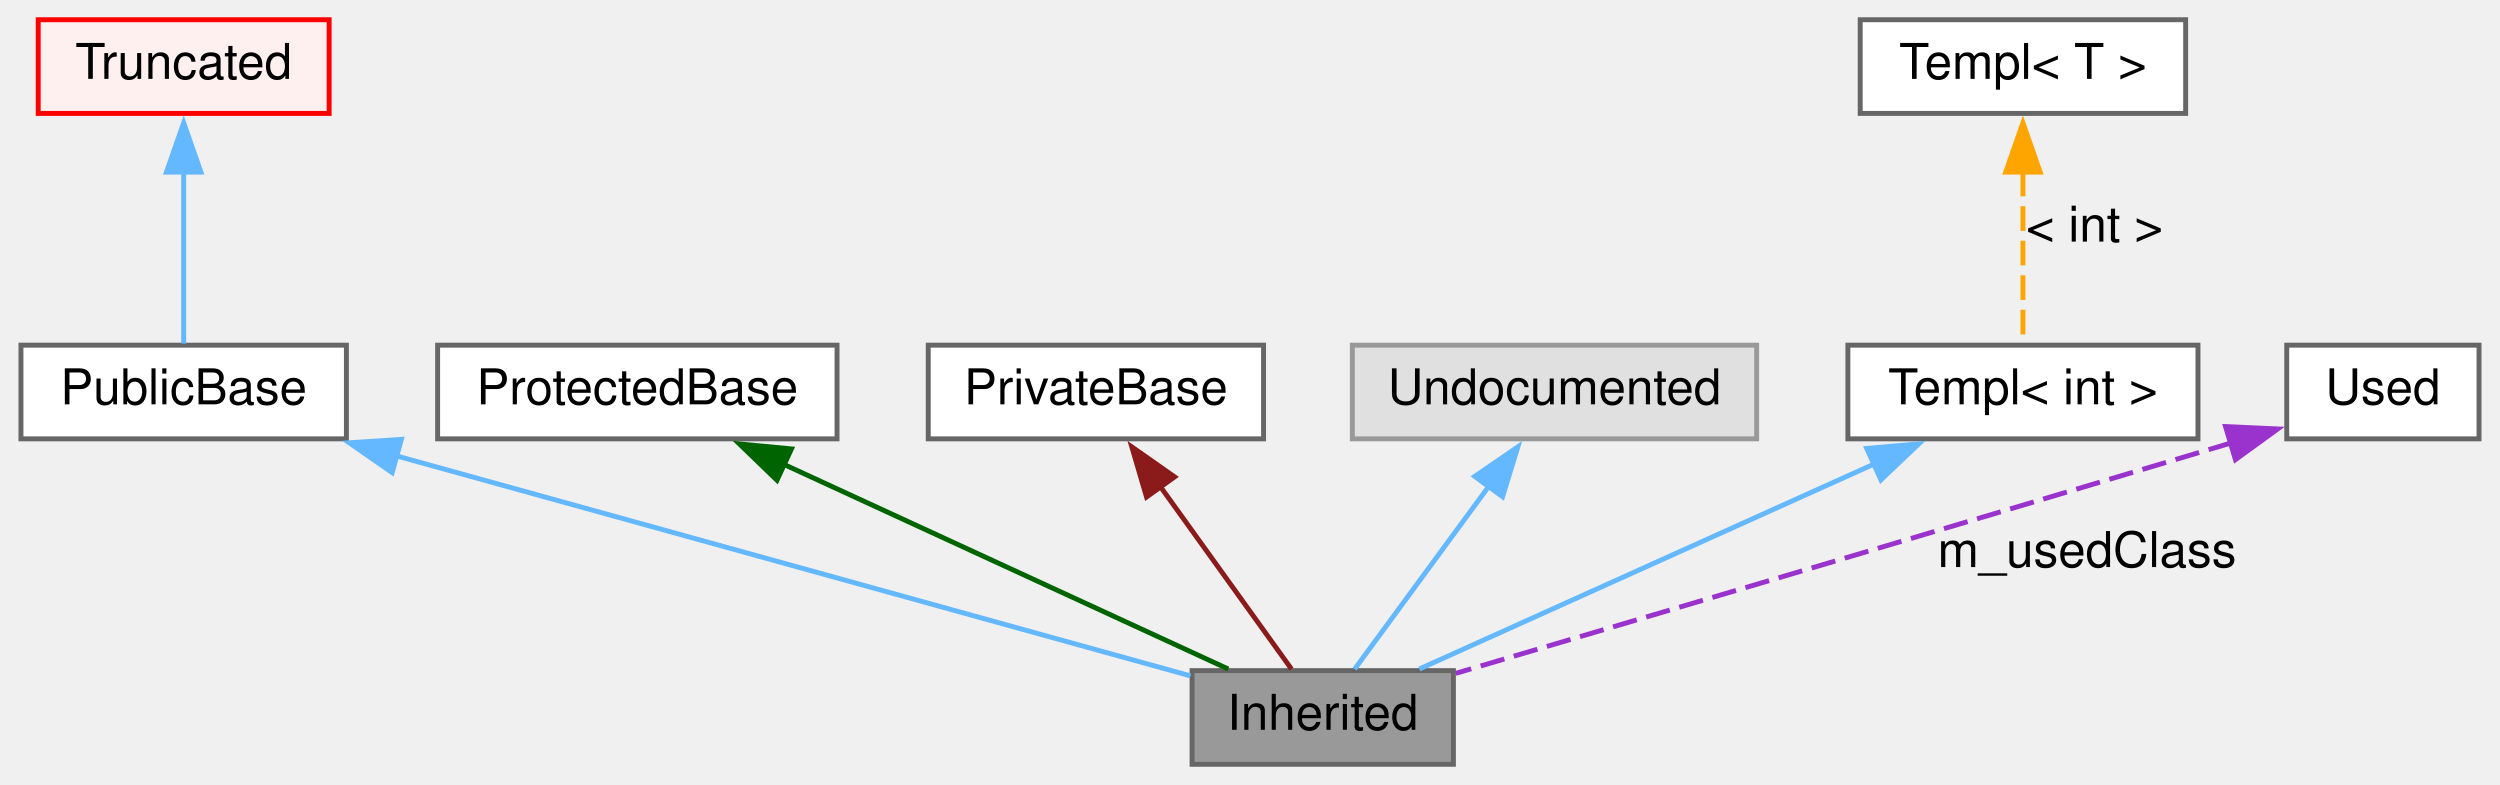
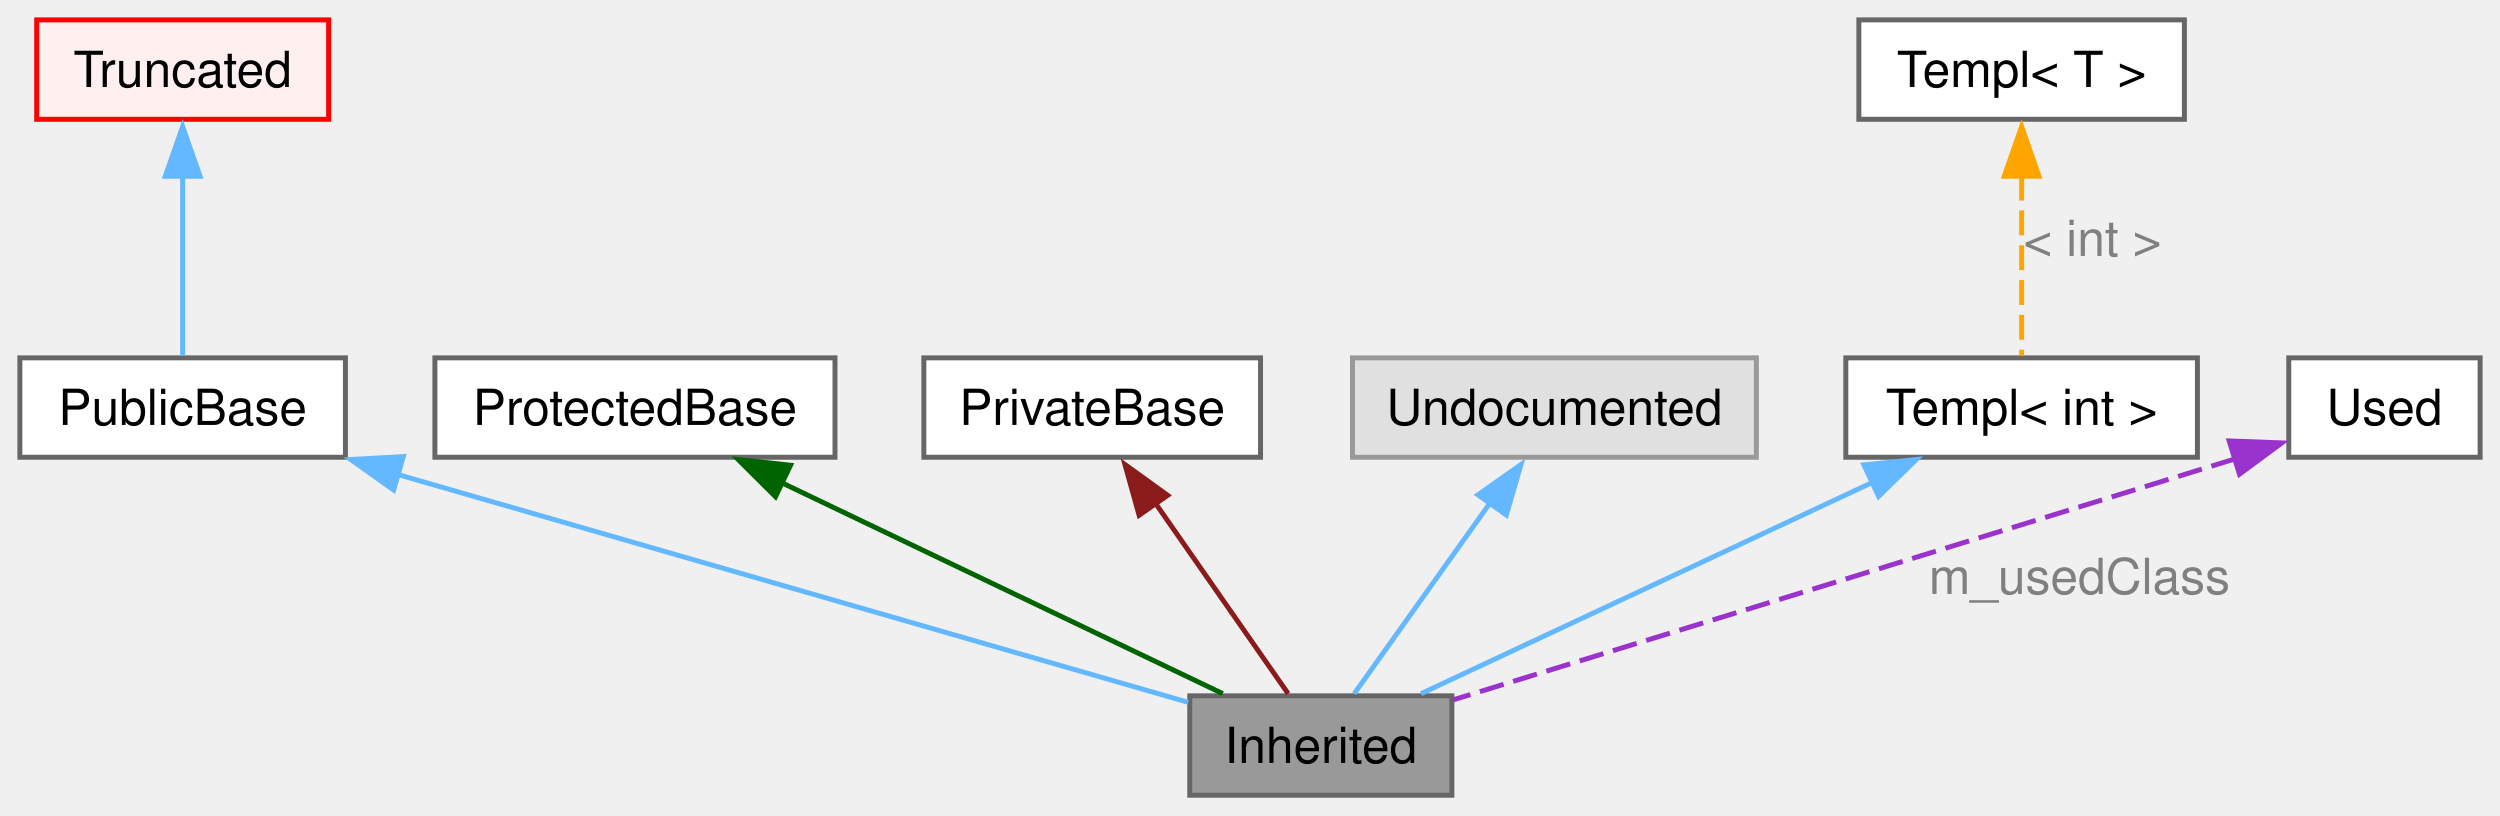
- <svg xmlns="http://www.w3.org/2000/svg" xmlns:xlink="http://www.w3.org/1999/xlink" width="507pt" height="159pt" viewBox="0.00 0.00 506.50 159.00">
-   <g id="graph0" class="graph" transform="scale(1 1) rotate(0) translate(4 155)">
-     <g id="node1" class="node">
-       <g id="a_node1">
+ <svg xmlns="http://www.w3.org/2000/svg" xmlns:xlink="http://www.w3.org/1999/xlink" width="503pt" height="164pt" viewBox="0.00 0.00 503.00 164.00">
+   <g id="graph0" class="graph" transform="scale(1 1) rotate(0) translate(4 160)">
+     <g id="Node000009" class="node">
+       <g id="a_Node000009">
        <a xlink:title=" ">
-           <polygon fill="#999999" stroke="#666666" points="290.5,-19 237.5,-19 237.5,0 290.5,0 290.5,-19" />
-           <text text-anchor="middle" x="264" y="-7" font-family="Helvetica,sans-Serif" font-size="10.00">Inherited</text>
+           <polygon fill="#999999" stroke="#666666" points="288.12,-20 235.38,-20 235.38,0 288.12,0 288.12,-20" />
+           <text text-anchor="middle" x="261.75" y="-6.5" font-family="Helvetica,sans-Serif" font-size="10.00">Inherited</text>
        </a>
      </g>
    </g>
-     <g id="node2" class="node">
-       <g id="a_node2">
-         <a xlink:href="url.html" xlink:title=" ">
-           <polygon fill="white" stroke="#666666" points="66,-85 0,-85 0,-66 66,-66 66,-85" />
-           <text text-anchor="middle" x="33" y="-73" font-family="Helvetica,sans-Serif" font-size="10.00">PublicBase</text>
+     <g id="Node000010" class="node">
+       <g id="a_Node000010">
+         <a xlink:title=" ">
+           <polygon fill="white" stroke="#666666" points="65.5,-88 0,-88 0,-68 65.5,-68 65.5,-88" />
+           <text text-anchor="middle" x="32.75" y="-74.5" font-family="Helvetica,sans-Serif" font-size="10.00">PublicBase</text>
        </a>
      </g>
    </g>
    <g id="edge1" class="edge">
-       <path fill="none" stroke="#63b8ff" d="M75.92,-62.61C123.15,-49.52 197.6,-28.9 237.18,-17.93" />
-       <polygon fill="#63b8ff" stroke="#63b8ff" points="75.28,-59.15 66.58,-65.2 77.15,-65.9 75.28,-59.15" />
+       <g id="a_edge1">
+         <a xlink:title=" ">
+           <path fill="none" stroke="#63b8ff" d="M75.99,-64.54C122.81,-51.05 196,-29.95 235.07,-18.69" />
+           <polygon fill="#63b8ff" stroke="#63b8ff" points="75.2,-61.41 66.56,-67.54 77.14,-68.14 75.2,-61.41" />
+         </a>
+       </g>
    </g>
-     <g id="node3" class="node">
-       <g id="a_node3">
-         <a xlink:href="url.html" xlink:title=" ">
-           <polygon fill="#fff0f0" stroke="red" points="62.5,-151 3.5,-151 3.5,-132 62.5,-132 62.5,-151" />
-           <text text-anchor="middle" x="33" y="-139" font-family="Helvetica,sans-Serif" font-size="10.00">Truncated</text>
+     <g id="Node000011" class="node">
+       <g id="a_Node000011">
+         <a xlink:title=" ">
+           <polygon fill="#fff0f0" stroke="red" points="62.12,-156 3.38,-156 3.38,-136 62.12,-136 62.12,-156" />
+           <text text-anchor="middle" x="32.75" y="-142.5" font-family="Helvetica,sans-Serif" font-size="10.00">Truncated</text>
        </a>
      </g>
    </g>
    <g id="edge2" class="edge">
-       <path fill="none" stroke="#63b8ff" d="M33,-120.18C33,-108.44 33,-94.27 33,-85.32" />
-       <polygon fill="#63b8ff" stroke="#63b8ff" points="29.5,-120.09 33,-130.09 36.5,-120.09 29.5,-120.09" />
+       <g id="a_edge2">
+         <a xlink:title=" ">
+           <path fill="none" stroke="#63b8ff" d="M32.75,-124.65C32.75,-112.58 32.75,-97.84 32.75,-88.44" />
+           <polygon fill="#63b8ff" stroke="#63b8ff" points="29.25,-124.54 32.75,-134.54 36.25,-124.54 29.25,-124.54" />
+         </a>
+       </g>
    </g>
    <g id="node4" class="node">
-       <polygon fill="white" stroke="#666666" points="165.5,-85 84.5,-85 84.5,-66 165.5,-66 165.5,-85" />
-       <text text-anchor="middle" x="125" y="-73" font-family="Helvetica,sans-Serif" font-size="10.00">ProtectedBase</text>
+       <g id="a_node4">
+         <a xlink:title=" ">
+           <polygon fill="white" stroke="#666666" points="164,-88 83.5,-88 83.5,-68 164,-68 164,-88" />
+           <text text-anchor="middle" x="123.75" y="-74.5" font-family="Helvetica,sans-Serif" font-size="10.00">ProtectedBase</text>
+         </a>
+       </g>
    </g>
    <g id="edge3" class="edge">
-       <path fill="none" stroke="darkgreen" d="M154.46,-60.94C181.72,-48.38 221.47,-30.08 244.84,-19.32" />
-       <polygon fill="darkgreen" stroke="darkgreen" points="153.32,-57.61 145.7,-64.97 156.25,-63.96 153.32,-57.61" />
+       <g id="a_edge3">
+         <a xlink:title=" ">
+           <path fill="none" stroke="darkgreen" d="M153.14,-62.94C179.93,-50.13 218.77,-31.56 242.01,-20.44" />
+           <polygon fill="darkgreen" stroke="darkgreen" points="152.03,-60.07 144.52,-67.54 155.05,-66.39 152.03,-60.07" />
+         </a>
+       </g>
    </g>
    <g id="node5" class="node">
-       <polygon fill="white" stroke="#666666" points="252,-85 184,-85 184,-66 252,-66 252,-85" />
-       <text text-anchor="middle" x="218" y="-73" font-family="Helvetica,sans-Serif" font-size="10.00">PrivateBase</text>
+       <g id="a_node5">
+         <a xlink:title=" ">
+           <polygon fill="white" stroke="#666666" points="249.62,-88 181.88,-88 181.88,-68 249.62,-68 249.62,-88" />
+           <text text-anchor="middle" x="215.75" y="-74.5" font-family="Helvetica,sans-Serif" font-size="10.00">PrivateBase</text>
+         </a>
+       </g>
    </g>
    <g id="edge4" class="edge">
-       <path fill="none" stroke="#8b1a1a" d="M231.01,-56.4C239.73,-44.27 250.81,-28.84 257.66,-19.32" />
-       <polygon fill="#8b1a1a" stroke="#8b1a1a" points="228.27,-54.21 225.28,-64.37 233.96,-58.29 228.27,-54.21" />
+       <g id="a_edge4">
+         <a xlink:title=" ">
+           <path fill="none" stroke="#8b1a1a" d="M228.38,-58.88C237.05,-46.44 248.21,-30.43 255.17,-20.44" />
+           <polygon fill="#8b1a1a" stroke="#8b1a1a" points="225.19,-56.34 222.34,-66.54 230.93,-60.34 225.19,-56.34" />
+         </a>
+       </g>
    </g>
-     <g id="node6" class="node">
-       <g id="a_node6">
+     <g id="Node000015" class="node">
+       <g id="a_Node000015">
        <a xlink:title=" ">
-           <polygon fill="#e0e0e0" stroke="#999999" points="352,-85 270,-85 270,-66 352,-66 352,-85" />
-           <text text-anchor="middle" x="311" y="-73" font-family="Helvetica,sans-Serif" font-size="10.00">Undocumented</text>
+           <polygon fill="#e0e0e0" stroke="#999999" points="349.38,-88 268.12,-88 268.12,-68 349.38,-68 349.38,-88" />
+           <text text-anchor="middle" x="308.75" y="-74.5" font-family="Helvetica,sans-Serif" font-size="10.00">Undocumented</text>
        </a>
      </g>
    </g>
    <g id="edge5" class="edge">
-       <path fill="none" stroke="#63b8ff" d="M297.7,-56.4C288.8,-44.27 277.47,-28.84 270.48,-19.32" />
-       <polygon fill="#63b8ff" stroke="#63b8ff" points="294.83,-58.39 303.57,-64.38 300.47,-54.25 294.83,-58.39" />
+       <g id="a_edge5">
+         <a xlink:title=" ">
+           <path fill="none" stroke="#63b8ff" d="M295.85,-58.88C286.99,-46.44 275.59,-30.43 268.47,-20.44" />
+           <polygon fill="#63b8ff" stroke="#63b8ff" points="293.36,-60.43 302.02,-66.54 299.07,-56.37 293.36,-60.43" />
+         </a>
+       </g>
    </g>
    <g id="node7" class="node">
-       <polygon fill="white" stroke="#666666" points="441.5,-85 370.5,-85 370.5,-66 441.5,-66 441.5,-85" />
-       <text text-anchor="middle" x="406" y="-73" font-family="Helvetica,sans-Serif" font-size="10.00">Templ&lt; int &gt;</text>
+       <g id="a_node7">
+         <a xlink:title=" ">
+           <polygon fill="white" stroke="#666666" points="438.12,-88 367.38,-88 367.38,-68 438.12,-68 438.12,-88" />
+           <text text-anchor="middle" x="402.75" y="-74.5" font-family="Helvetica,sans-Serif" font-size="10.00">Templ&lt; int &gt;</text>
+         </a>
+       </g>
    </g>
    <g id="edge6" class="edge">
-       <path fill="none" stroke="#63b8ff" d="M375.91,-60.94C348.05,-48.38 307.45,-30.08 283.58,-19.32" />
-       <polygon fill="#63b8ff" stroke="#63b8ff" points="374.32,-64.06 384.88,-64.98 377.2,-57.68 374.32,-64.06" />
+       <g id="a_edge6">
+         <a xlink:title=" ">
+           <path fill="none" stroke="#63b8ff" d="M372.72,-62.94C345.35,-50.13 305.67,-31.56 281.91,-20.44" />
+           <polygon fill="#63b8ff" stroke="#63b8ff" points="371.01,-66.47 381.55,-67.54 373.98,-60.13 371.01,-66.47" />
+         </a>
+       </g>
    </g>
    <g id="node8" class="node">
-       <polygon fill="white" stroke="#666666" points="439,-151 373,-151 373,-132 439,-132 439,-151" />
-       <text text-anchor="middle" x="406" y="-139" font-family="Helvetica,sans-Serif" font-size="10.00">Templ&lt; T &gt;</text>
+       <g id="a_node8">
+         <a xlink:title=" ">
+           <polygon fill="white" stroke="#666666" points="435.5,-156 370,-156 370,-136 435.5,-136 435.5,-156" />
+           <text text-anchor="middle" x="402.75" y="-142.5" font-family="Helvetica,sans-Serif" font-size="10.00">Templ&lt; T &gt;</text>
+         </a>
+       </g>
    </g>
    <g id="edge7" class="edge">
-       <path fill="none" stroke="orange" stroke-dasharray="5,2" d="M406,-120.18C406,-108.44 406,-94.27 406,-85.32" />
-       <polygon fill="orange" stroke="orange" points="402.5,-120.09 406,-130.09 409.5,-120.09 402.5,-120.09" />
-       <text text-anchor="middle" x="420.5" y="-106" font-family="Helvetica,sans-Serif" font-size="10.00">&lt; int &gt;</text>
+       <g id="a_edge7">
+         <a xlink:title=" ">
+           <path fill="none" stroke="orange" stroke-dasharray="5,2" d="M402.75,-124.65C402.75,-112.58 402.75,-97.84 402.75,-88.44" />
+           <polygon fill="orange" stroke="orange" points="399.25,-124.54 402.75,-134.54 406.25,-124.54 399.25,-124.54" />
+         </a>
+       </g>
+       <text text-anchor="middle" x="417" y="-108.5" font-family="Helvetica,sans-Serif" font-size="10.00" fill="grey">&lt; int &gt;</text>
    </g>
    <g id="node9" class="node">
-       <polygon fill="white" stroke="#666666" points="498.5,-85 459.5,-85 459.5,-66 498.5,-66 498.5,-85" />
-       <text text-anchor="middle" x="479" y="-73" font-family="Helvetica,sans-Serif" font-size="10.00">Used</text>
+       <g id="a_node9">
+         <a xlink:title=" ">
+           <polygon fill="white" stroke="#666666" points="495,-88 456.5,-88 456.5,-68 495,-68 495,-88" />
+           <text text-anchor="middle" x="475.75" y="-74.5" font-family="Helvetica,sans-Serif" font-size="10.00">Used</text>
+         </a>
+       </g>
    </g>
    <g id="edge8" class="edge">
-       <path fill="none" stroke="#9a32cd" stroke-dasharray="5,2" d="M448.44,-65.24C386.87,-46.78 325.33,-28.58 290.96,-18.44" />
-       <polygon fill="#9a32cd" stroke="#9a32cd" points="447.09,-68.49 457.67,-68.01 449.1,-61.79 447.09,-68.49" />
-       <text text-anchor="middle" x="419" y="-40" font-family="Helvetica,sans-Serif" font-size="10.00">m_usedClass</text>
+       <g id="a_edge8">
+         <a xlink:title=" ">
+           <path fill="none" stroke="#9a32cd" stroke-dasharray="5,2" d="M445.7,-67.68C383.52,-48.46 322.47,-29.67 288.41,-19.2" />
+           <polygon fill="#9a32cd" stroke="#9a32cd" points="444.51,-71.28 455.1,-70.89 446.58,-64.6 444.51,-71.28" />
+         </a>
+       </g>
+       <text text-anchor="middle" x="414.38" y="-40.5" font-family="Helvetica,sans-Serif" font-size="10.00" fill="grey">m_usedClass</text>
    </g>
  </g>
</svg>
